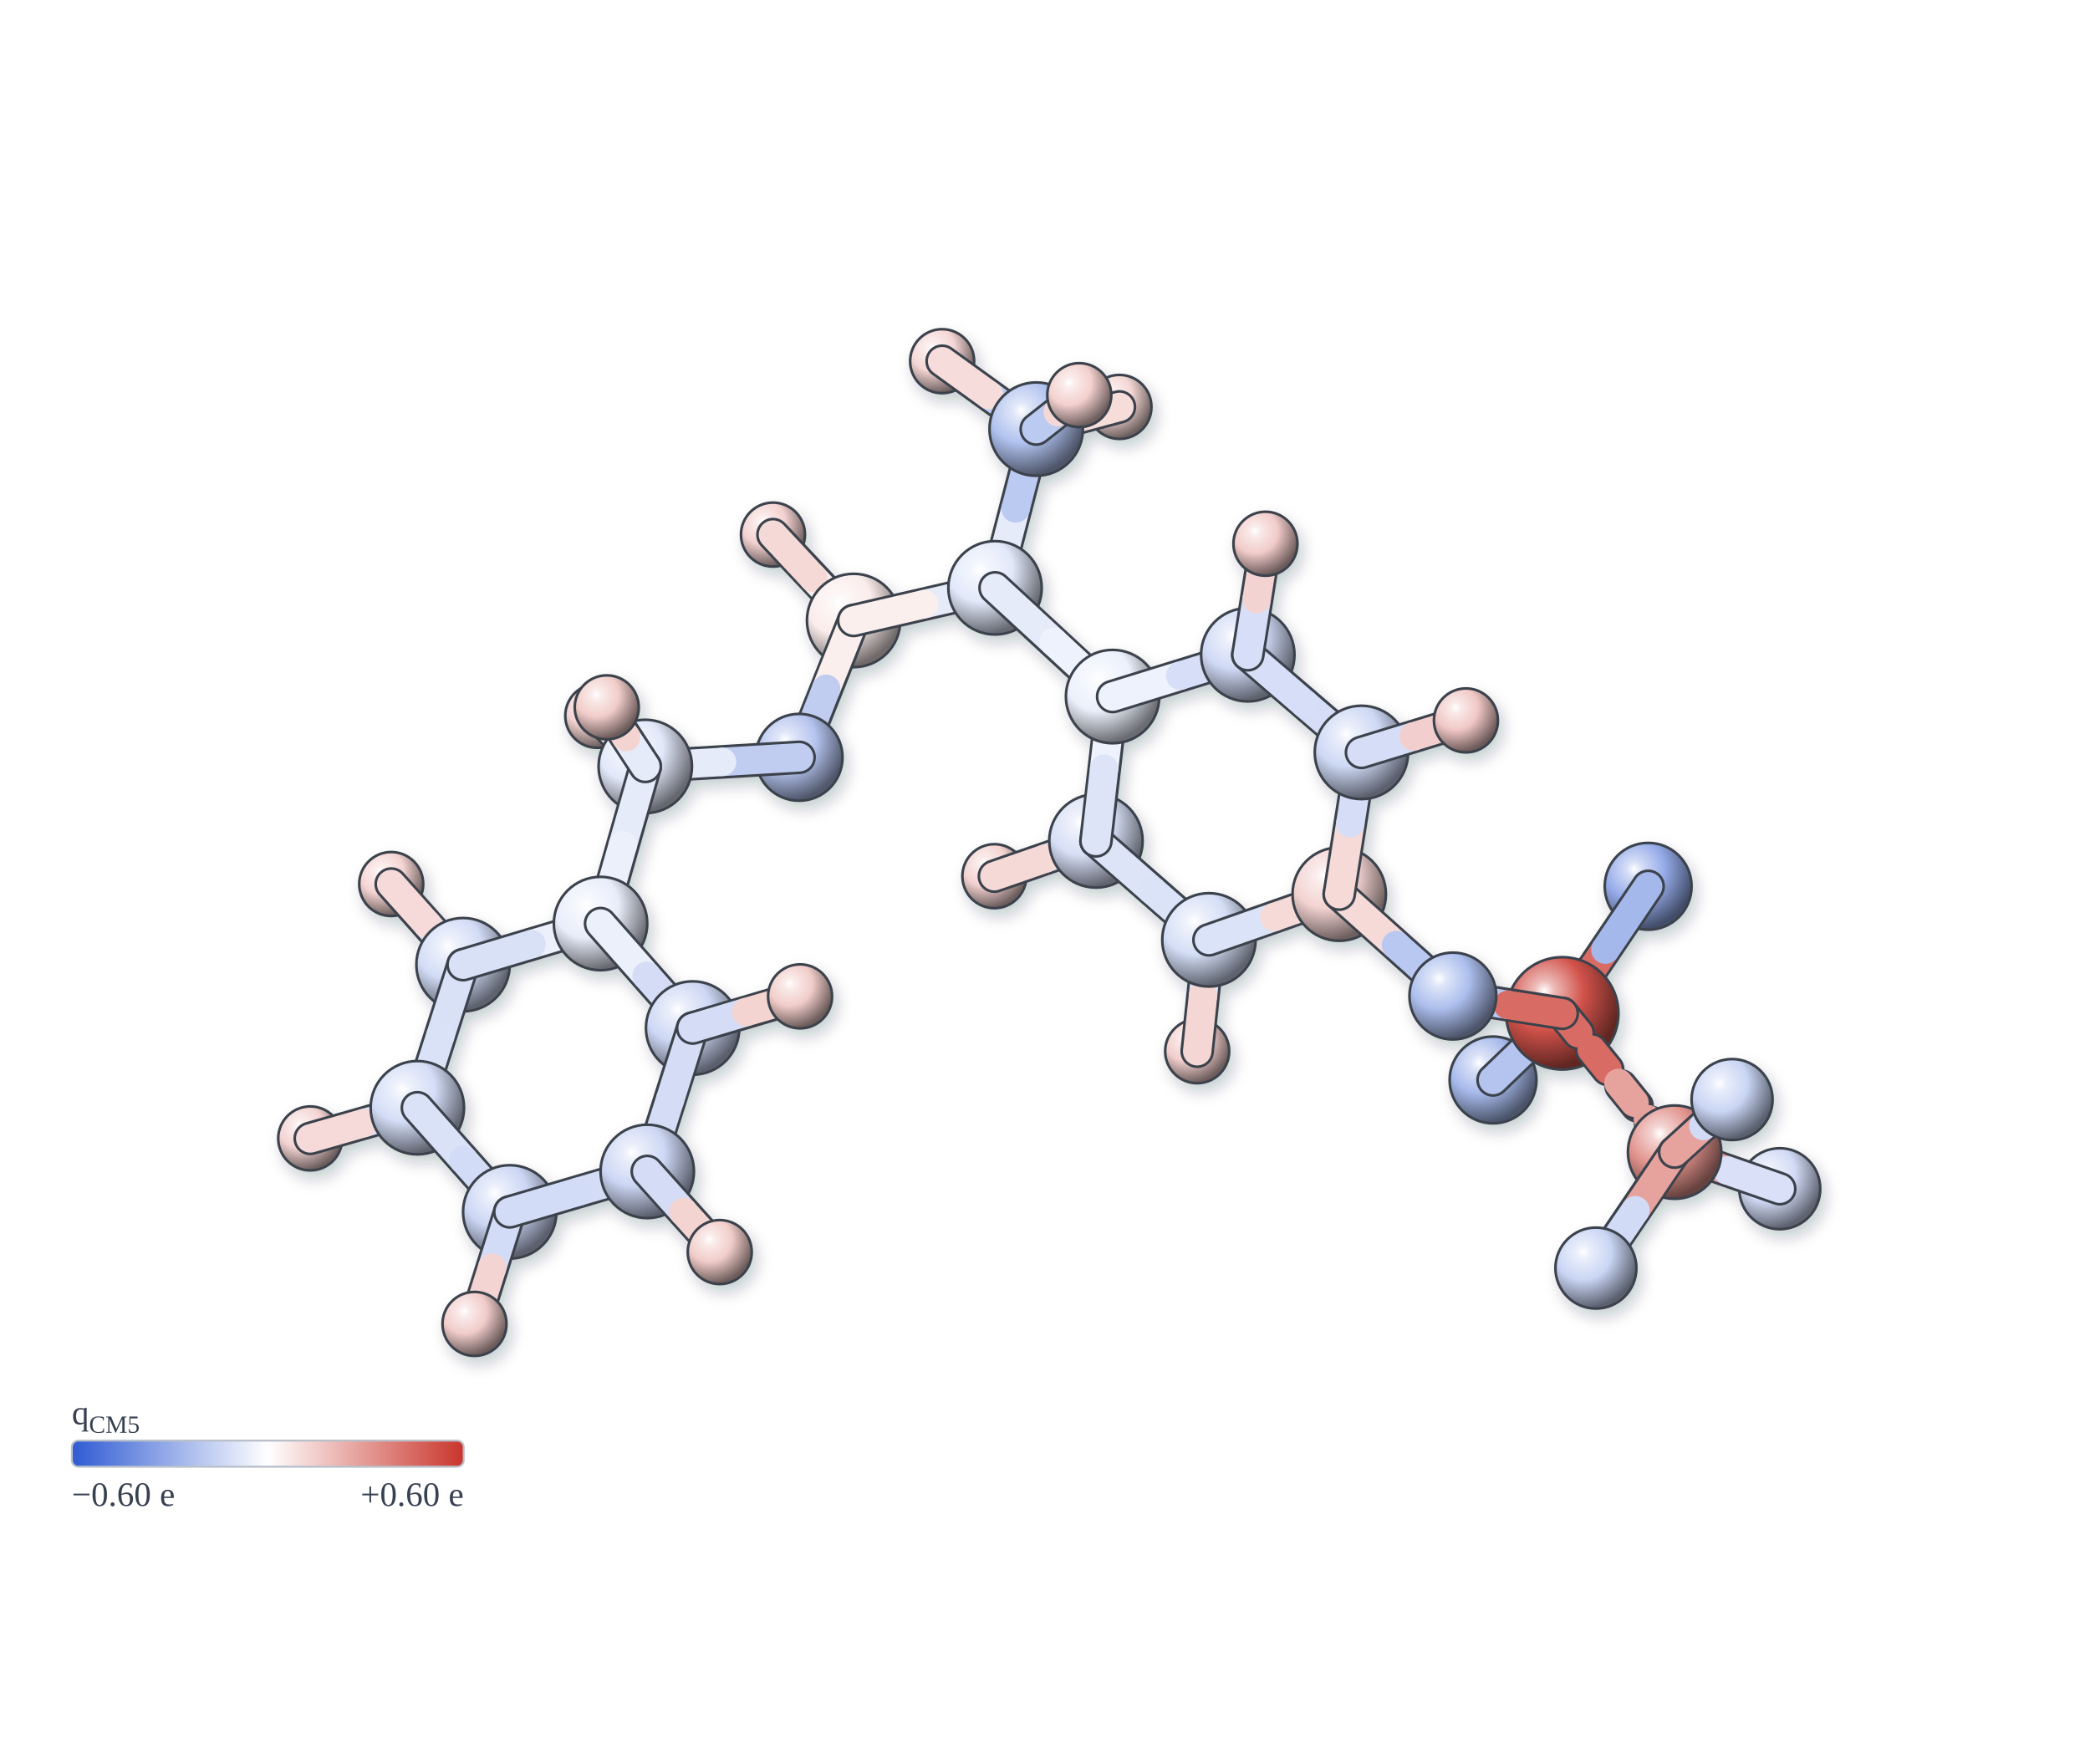
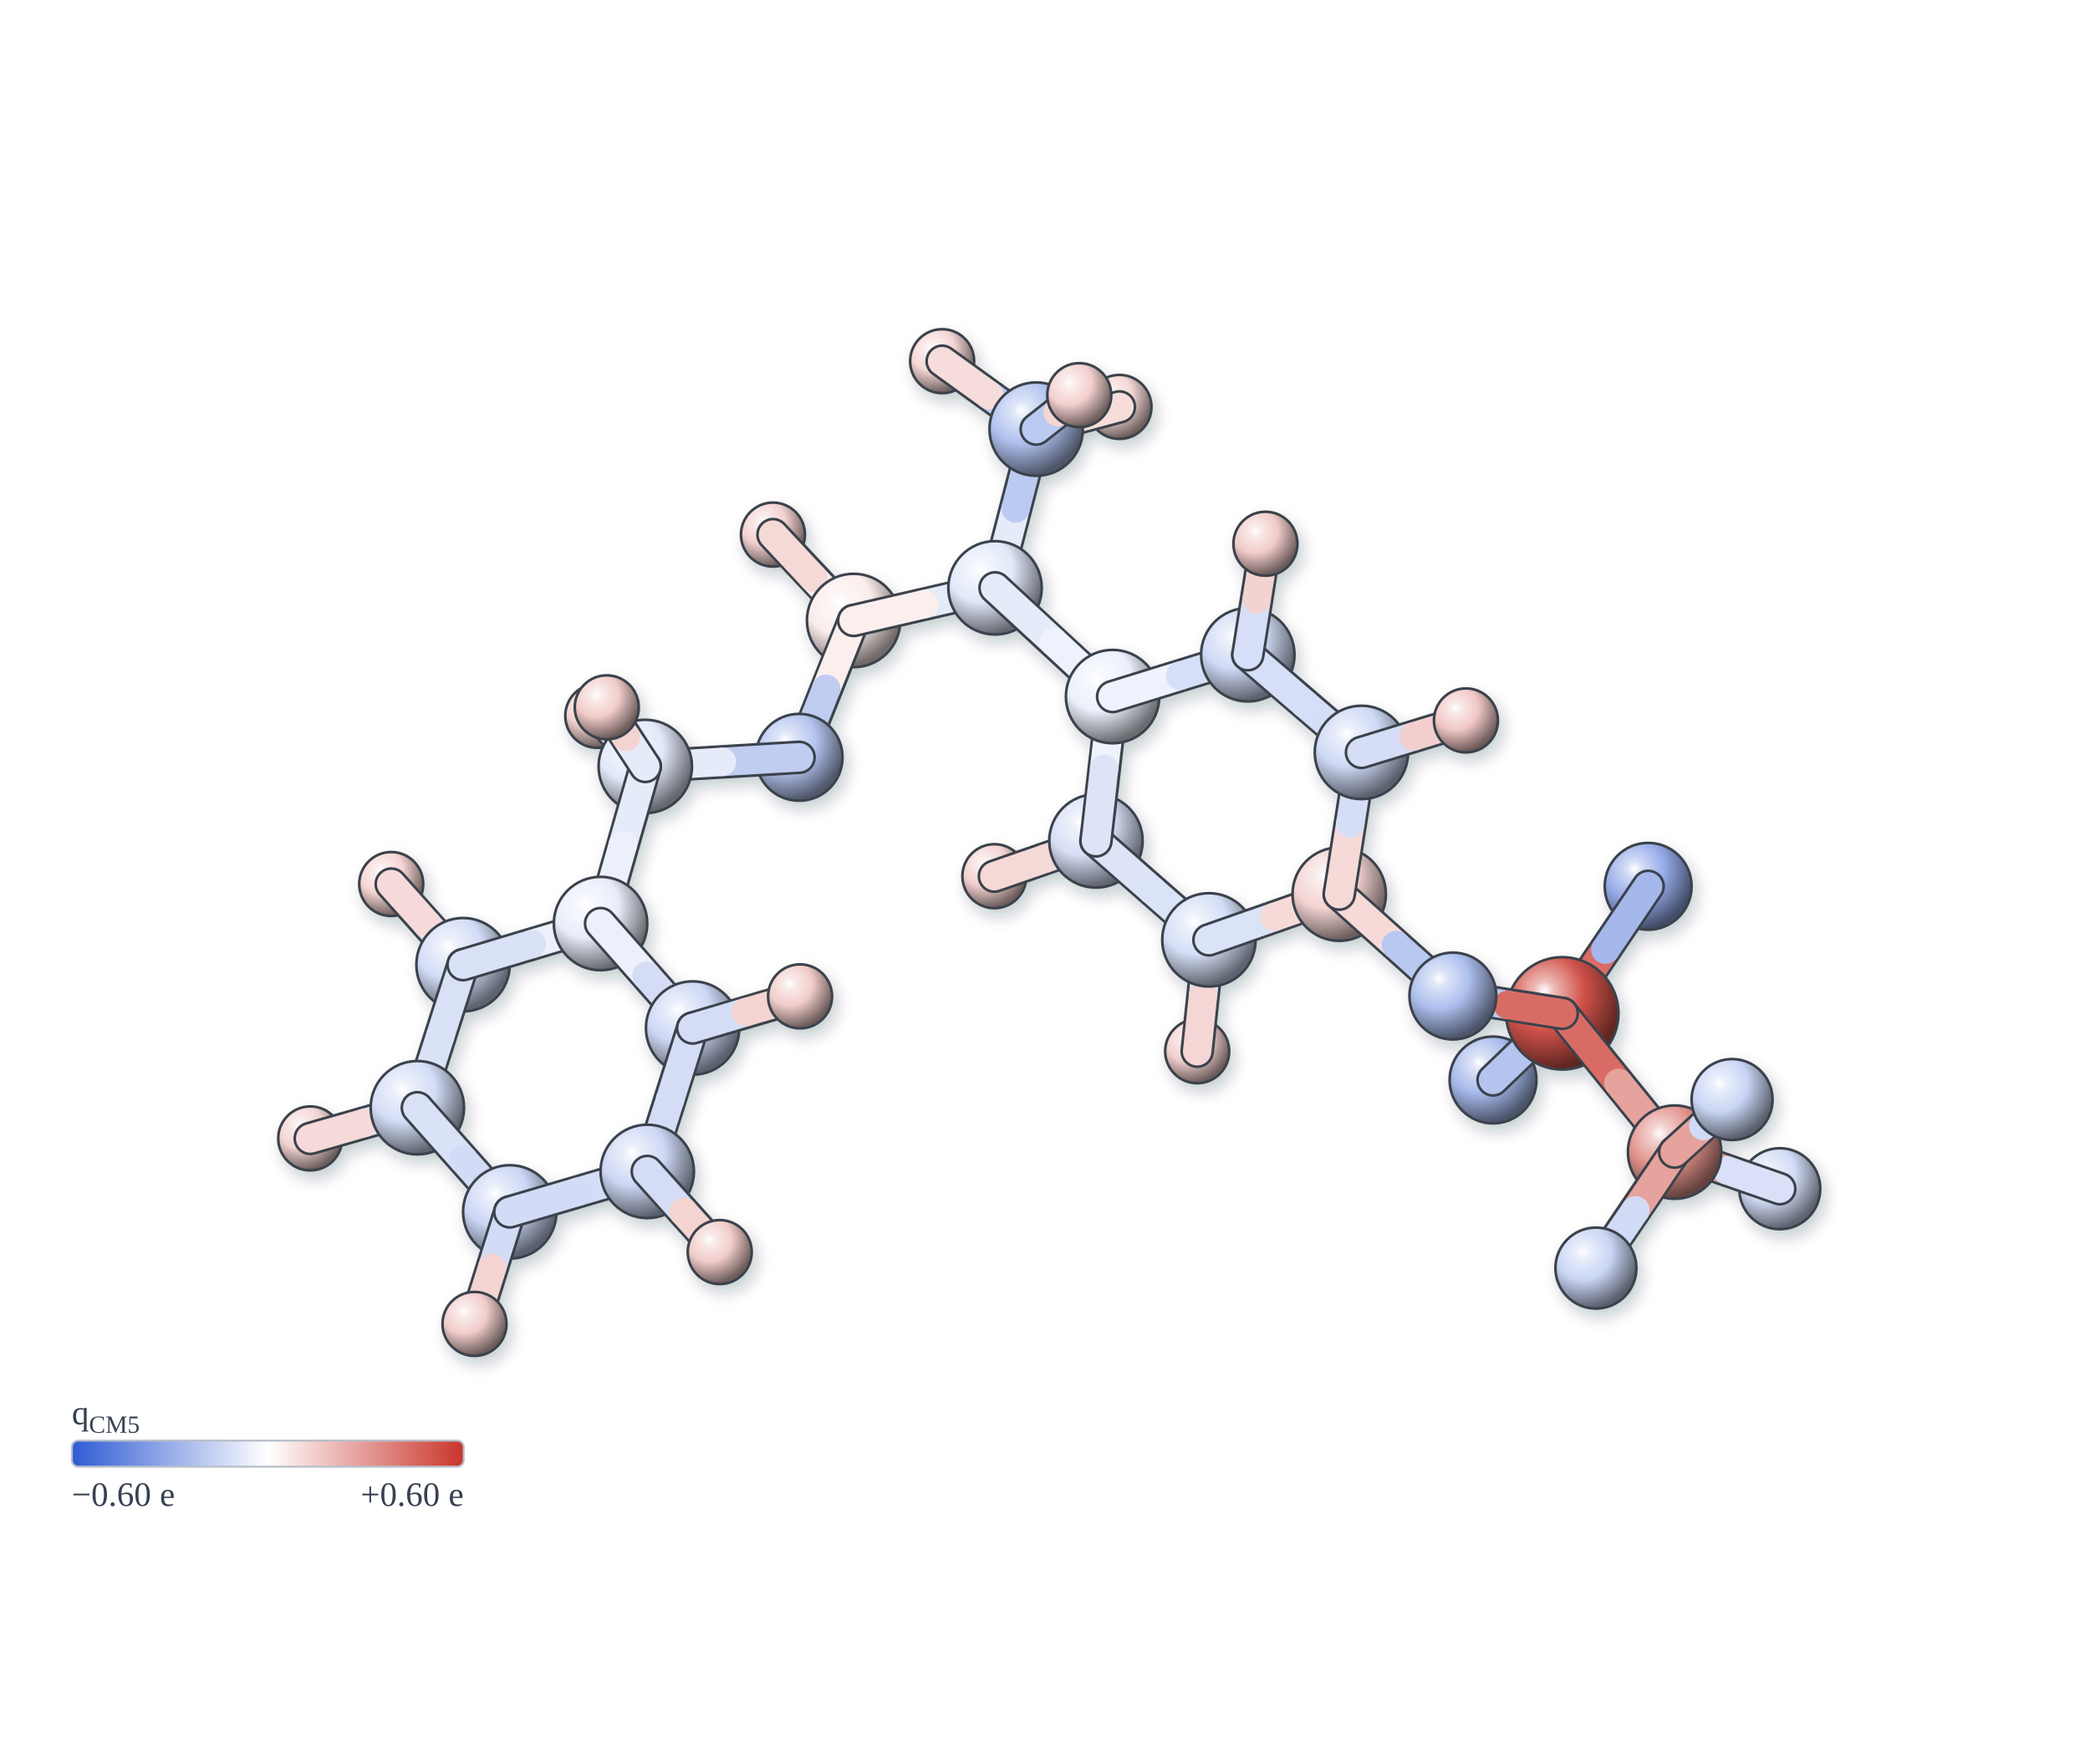
<svg xmlns="http://www.w3.org/2000/svg" class="fig scene" viewBox="0 0 640 540" role="img" aria-label="Molecule with descriptor constructions">
  <defs>
    <radialGradient id="sgglossye1e8f9" cx="34%" cy="30%" r="70%">
      <stop offset="0" stop-color="#FFFFFF" />
      <stop offset="0.13" stop-color="#f3f6fd" />
      <stop offset="0.5" stop-color="#e1e8f9" />
      <stop offset="1" stop-color="#656870" />
    </radialGradient>
    <radialGradient id="sgglossyafc1ee" cx="34%" cy="30%" r="70%">
      <stop offset="0" stop-color="#FFFFFF" />
      <stop offset="0.13" stop-color="#dfe6f8" />
      <stop offset="0.5" stop-color="#afc1ee" />
      <stop offset="1" stop-color="#4f576b" />
    </radialGradient>
    <radialGradient id="sgglossyfaeceb" cx="34%" cy="30%" r="70%">
      <stop offset="0" stop-color="#FFFFFF" />
      <stop offset="0.13" stop-color="#fdf7f7" />
      <stop offset="0.5" stop-color="#faeceb" />
      <stop offset="1" stop-color="#716a6a" />
    </radialGradient>
    <radialGradient id="sgglossyf4d7d4" cx="34%" cy="30%" r="70%">
      <stop offset="0" stop-color="#FFFFFF" />
      <stop offset="0.13" stop-color="#fbefee" />
      <stop offset="0.5" stop-color="#f4d7d4" />
      <stop offset="1" stop-color="#6e615f" />
    </radialGradient>
    <radialGradient id="sgglossyf4d6d4" cx="34%" cy="30%" r="70%">
      <stop offset="0" stop-color="#FFFFFF" />
      <stop offset="0.13" stop-color="#fbefee" />
      <stop offset="0.5" stop-color="#f4d6d4" />
      <stop offset="1" stop-color="#6e605f" />
    </radialGradient>
    <radialGradient id="sgglossyf3d0ce" cx="34%" cy="30%" r="70%">
      <stop offset="0" stop-color="#FFFFFF" />
      <stop offset="0.13" stop-color="#faeceb" />
      <stop offset="0.5" stop-color="#f3d0ce" />
      <stop offset="1" stop-color="#6d5e5d" />
    </radialGradient>
    <radialGradient id="sgglossyf3d2d0" cx="34%" cy="30%" r="70%">
      <stop offset="0" stop-color="#FFFFFF" />
      <stop offset="0.13" stop-color="#faedec" />
      <stop offset="0.5" stop-color="#f3d2d0" />
      <stop offset="1" stop-color="#6d5e5e" />
    </radialGradient>
    <radialGradient id="sgglossyb5c4ef" cx="34%" cy="30%" r="70%">
      <stop offset="0" stop-color="#FFFFFF" />
      <stop offset="0.13" stop-color="#e1e7f9" />
      <stop offset="0.5" stop-color="#b5c4ef" />
      <stop offset="1" stop-color="#51586c" />
    </radialGradient>
    <radialGradient id="sgglossye2e8f9" cx="34%" cy="30%" r="70%">
      <stop offset="0" stop-color="#FFFFFF" />
      <stop offset="0.13" stop-color="#f3f6fd" />
      <stop offset="0.5" stop-color="#e2e8f9" />
      <stop offset="1" stop-color="#666870" />
    </radialGradient>
    <radialGradient id="sgglossyf3d3d1" cx="34%" cy="30%" r="70%">
      <stop offset="0" stop-color="#FFFFFF" />
      <stop offset="0.13" stop-color="#faeded" />
      <stop offset="0.5" stop-color="#f3d3d1" />
      <stop offset="1" stop-color="#6d5f5e" />
    </radialGradient>
    <radialGradient id="sgglossyf1ccc9" cx="34%" cy="30%" r="70%">
      <stop offset="0" stop-color="#FFFFFF" />
      <stop offset="0.13" stop-color="#f9ebe9" />
      <stop offset="0.5" stop-color="#f1ccc9" />
      <stop offset="1" stop-color="#6c5c5a" />
    </radialGradient>
    <radialGradient id="sgglossye9edfa" cx="34%" cy="30%" r="70%">
      <stop offset="0" stop-color="#FFFFFF" />
      <stop offset="0.13" stop-color="#f6f8fd" />
      <stop offset="0.5" stop-color="#e9edfa" />
      <stop offset="1" stop-color="#696b71" />
    </radialGradient>
    <radialGradient id="sgglossycdd7f4" cx="34%" cy="30%" r="70%">
      <stop offset="0" stop-color="#FFFFFF" />
      <stop offset="0.13" stop-color="#ebeffb" />
      <stop offset="0.5" stop-color="#cdd7f4" />
      <stop offset="1" stop-color="#5c616e" />
    </radialGradient>
    <radialGradient id="sgglossyd2dcf6" cx="34%" cy="30%" r="70%">
      <stop offset="0" stop-color="#FFFFFF" />
      <stop offset="0.13" stop-color="#edf1fb" />
      <stop offset="0.5" stop-color="#d2dcf6" />
      <stop offset="1" stop-color="#5e636f" />
    </radialGradient>
    <radialGradient id="sgglossyd3ddf6" cx="34%" cy="30%" r="70%">
      <stop offset="0" stop-color="#FFFFFF" />
      <stop offset="0.13" stop-color="#edf1fb" />
      <stop offset="0.5" stop-color="#d3ddf6" />
      <stop offset="1" stop-color="#5f636f" />
    </radialGradient>
    <radialGradient id="sgglossyf4d4d2" cx="34%" cy="30%" r="70%">
      <stop offset="0" stop-color="#FFFFFF" />
      <stop offset="0.13" stop-color="#fbeeed" />
      <stop offset="0.5" stop-color="#f4d4d2" />
      <stop offset="1" stop-color="#6e5f5e" />
    </radialGradient>
    <radialGradient id="sgglossycbd6f4" cx="34%" cy="30%" r="70%">
      <stop offset="0" stop-color="#FFFFFF" />
      <stop offset="0.13" stop-color="#eaeffb" />
      <stop offset="0.5" stop-color="#cbd6f4" />
      <stop offset="1" stop-color="#5b606e" />
    </radialGradient>
    <radialGradient id="sgglossyf3d3d2" cx="34%" cy="30%" r="70%">
      <stop offset="0" stop-color="#FFFFFF" />
      <stop offset="0.13" stop-color="#faeded" />
      <stop offset="0.5" stop-color="#f3d3d2" />
      <stop offset="1" stop-color="#6d5f5e" />
    </radialGradient>
    <radialGradient id="sgglossyf1ccca" cx="34%" cy="30%" r="70%">
      <stop offset="0" stop-color="#FFFFFF" />
      <stop offset="0.13" stop-color="#f9ebea" />
      <stop offset="0.5" stop-color="#f1ccca" />
      <stop offset="1" stop-color="#6c5c5b" />
    </radialGradient>
    <radialGradient id="sgglossyebf0fb" cx="34%" cy="30%" r="70%">
      <stop offset="0" stop-color="#FFFFFF" />
      <stop offset="0.13" stop-color="#f7f9fd" />
      <stop offset="0.5" stop-color="#ebf0fb" />
      <stop offset="1" stop-color="#6a6c71" />
    </radialGradient>
    <radialGradient id="sgglossyd7dff6" cx="34%" cy="30%" r="70%">
      <stop offset="0" stop-color="#FFFFFF" />
      <stop offset="0.13" stop-color="#eff2fb" />
      <stop offset="0.5" stop-color="#d7dff6" />
      <stop offset="1" stop-color="#61646f" />
    </radialGradient>
    <radialGradient id="sgglossyd4def6" cx="34%" cy="30%" r="70%">
      <stop offset="0" stop-color="#FFFFFF" />
      <stop offset="0.13" stop-color="#eef2fb" />
      <stop offset="0.5" stop-color="#d4def6" />
      <stop offset="1" stop-color="#5f646f" />
    </radialGradient>
    <radialGradient id="sgglossycdd8f4" cx="34%" cy="30%" r="70%">
      <stop offset="0" stop-color="#FFFFFF" />
      <stop offset="0.13" stop-color="#ebeffb" />
      <stop offset="0.5" stop-color="#cdd8f4" />
      <stop offset="1" stop-color="#5c616e" />
    </radialGradient>
    <radialGradient id="sgglossycfd9f5" cx="34%" cy="30%" r="70%">
      <stop offset="0" stop-color="#FFFFFF" />
      <stop offset="0.13" stop-color="#ecf0fb" />
      <stop offset="0.5" stop-color="#cfd9f5" />
      <stop offset="1" stop-color="#5d626e" />
    </radialGradient>
    <radialGradient id="sgglossyf2cfcd" cx="34%" cy="30%" r="70%">
      <stop offset="0" stop-color="#FFFFFF" />
      <stop offset="0.13" stop-color="#faeceb" />
      <stop offset="0.5" stop-color="#f2cfcd" />
      <stop offset="1" stop-color="#6d5d5c" />
    </radialGradient>
    <radialGradient id="sgglossyf0c7c5" cx="34%" cy="30%" r="70%">
      <stop offset="0" stop-color="#FFFFFF" />
      <stop offset="0.13" stop-color="#f9e9e8" />
      <stop offset="0.5" stop-color="#f0c7c5" />
      <stop offset="1" stop-color="#6c5a59" />
    </radialGradient>
    <radialGradient id="sgglossyf1cbc9" cx="34%" cy="30%" r="70%">
      <stop offset="0" stop-color="#FFFFFF" />
      <stop offset="0.13" stop-color="#f9eae9" />
      <stop offset="0.5" stop-color="#f1cbc9" />
      <stop offset="1" stop-color="#6c5b5a" />
    </radialGradient>
    <radialGradient id="sgglossyacbeed" cx="34%" cy="30%" r="70%">
      <stop offset="0" stop-color="#FFFFFF" />
      <stop offset="0.13" stop-color="#dee5f8" />
      <stop offset="0.5" stop-color="#acbeed" />
      <stop offset="1" stop-color="#4d556b" />
    </radialGradient>
    <radialGradient id="sgglossyd1524a" cx="34%" cy="30%" r="70%">
      <stop offset="0" stop-color="#FFFFFF" />
      <stop offset="0.13" stop-color="#edbab7" />
      <stop offset="0.5" stop-color="#d1524a" />
      <stop offset="1" stop-color="#5e2521" />
    </radialGradient>
    <radialGradient id="sgglossy95abe9" cx="34%" cy="30%" r="70%">
      <stop offset="0" stop-color="#FFFFFF" />
      <stop offset="0.13" stop-color="#d5ddf6" />
      <stop offset="0.5" stop-color="#95abe9" />
      <stop offset="1" stop-color="#434d69" />
    </radialGradient>
    <radialGradient id="sgglossya7baec" cx="34%" cy="30%" r="70%">
      <stop offset="0" stop-color="#FFFFFF" />
      <stop offset="0.13" stop-color="#dce3f7" />
      <stop offset="0.5" stop-color="#a7baec" />
      <stop offset="1" stop-color="#4b546a" />
    </radialGradient>
    <radialGradient id="sgglossye2928c" cx="34%" cy="30%" r="70%">
      <stop offset="0" stop-color="#FFFFFF" />
      <stop offset="0.13" stop-color="#f3d3d1" />
      <stop offset="0.5" stop-color="#e2928c" />
      <stop offset="1" stop-color="#66423f" />
    </radialGradient>
    <radialGradient id="sgglossyc9d5f4" cx="34%" cy="30%" r="70%">
      <stop offset="0" stop-color="#FFFFFF" />
      <stop offset="0.13" stop-color="#e9eefb" />
      <stop offset="0.5" stop-color="#c9d5f4" />
      <stop offset="1" stop-color="#5a606e" />
    </radialGradient>
    <radialGradient id="sgglossyd2dbf6" cx="34%" cy="30%" r="70%">
      <stop offset="0" stop-color="#FFFFFF" />
      <stop offset="0.13" stop-color="#edf1fb" />
      <stop offset="0.5" stop-color="#d2dbf6" />
      <stop offset="1" stop-color="#5e636f" />
    </radialGradient>
    <filter id="softshadow" x="-20%" y="-20%" width="140%" height="140%">
      <feDropShadow dx="1.4" dy="2.4" stdDeviation="2.3" flood-color="#1B2230" flood-opacity=".22" />
    </filter>
  </defs>
  <g filter="url(#softshadow)">
    <circle class="ball" cx="457.2" cy="330.7" r="13.3" fill="url(#sgglossya7baec)" style="stroke:#3B424C;stroke-width:0.8px" />
    <g class="bond">
      <line x1="478.4" y1="310.3" x2="457.2" y2="330.7" style="stroke:#3B424C;stroke-width:10.3px;stroke-linecap:round" />
      <line x1="478.4" y1="310.3" x2="467.8" y2="320.5" style="stroke:#d86c65;stroke-width:8.7px;stroke-linecap:round" />
      <line x1="467.8" y1="320.5" x2="457.2" y2="330.7" style="stroke:#b4c4ef;stroke-width:8.7px;stroke-linecap:round" />
    </g>
    <circle class="ball" cx="182.9" cy="219.2" r="9.8" fill="url(#sgglossyf3d3d1)" style="stroke:#3B424C;stroke-width:0.8px" />
    <circle class="ball" cx="504.7" cy="271.4" r="13.3" fill="url(#sgglossy95abe9)" style="stroke:#3B424C;stroke-width:0.8px" />
    <g class="bond">
      <line x1="478.4" y1="310.3" x2="504.7" y2="271.4" style="stroke:#3B424C;stroke-width:10.3px;stroke-linecap:round" />
      <line x1="478.4" y1="310.3" x2="491.6" y2="290.8" style="stroke:#d86c65;stroke-width:8.7px;stroke-linecap:round" />
      <line x1="491.6" y1="290.8" x2="504.7" y2="271.4" style="stroke:#a5b8ec;stroke-width:8.7px;stroke-linecap:round" />
    </g>
    <circle class="ball" cx="119.8" cy="270.7" r="9.8" fill="url(#sgglossyf4d4d2)" style="stroke:#3B424C;stroke-width:0.8px" />
    <circle class="ball" cx="342.8" cy="124.6" r="9.8" fill="url(#sgglossyf4d7d4)" style="stroke:#3B424C;stroke-width:0.8px" />
    <circle class="ball" cx="304.5" cy="268.3" r="9.8" fill="url(#sgglossyf3d2d0)" style="stroke:#3B424C;stroke-width:0.8px" />
    <circle class="ball" cx="545.0" cy="364.0" r="12.4" fill="url(#sgglossyd2dbf6)" style="stroke:#3B424C;stroke-width:0.8px" />
    <circle class="ball" cx="478.4" cy="310.3" r="17.2" fill="url(#sgglossyd1524a)" style="stroke:#3B424C;stroke-width:0.8px" />
    <circle class="ball" cx="95.0" cy="348.6" r="9.8" fill="url(#sgglossyf3d3d2)" style="stroke:#3B424C;stroke-width:0.8px" />
    <g class="bond">
      <line x1="141.8" y1="295.4" x2="119.8" y2="270.7" style="stroke:#3B424C;stroke-width:10.3px;stroke-linecap:round" />
      <line x1="141.8" y1="295.4" x2="130.8" y2="283.0" style="stroke:#d9e1f7;stroke-width:8.7px;stroke-linecap:round" />
      <line x1="130.8" y1="283.0" x2="119.8" y2="270.7" style="stroke:#f6dad9;stroke-width:8.7px;stroke-linecap:round" />
    </g>
    <circle class="ball" cx="366.6" cy="321.9" r="9.8" fill="url(#sgglossyf2cfcd)" style="stroke:#3B424C;stroke-width:0.8px" />
    <g class="bond">
      <line x1="335.6" y1="257.5" x2="304.5" y2="268.3" style="stroke:#3B424C;stroke-width:10.3px;stroke-linecap:round" />
      <line x1="335.6" y1="257.5" x2="320.1" y2="262.9" style="stroke:#dde4f7;stroke-width:8.7px;stroke-linecap:round" />
      <line x1="320.1" y1="262.9" x2="304.5" y2="268.3" style="stroke:#f5d9d7;stroke-width:8.7px;stroke-linecap:round" />
    </g>
    <g class="bond">
      <line x1="197.6" y1="234.7" x2="182.9" y2="219.2" style="stroke:#3B424C;stroke-width:10.3px;stroke-linecap:round" />
      <line x1="197.6" y1="234.7" x2="190.3" y2="227.0" style="stroke:#e6ebfa;stroke-width:8.7px;stroke-linecap:round" />
      <line x1="190.3" y1="227.0" x2="182.9" y2="219.2" style="stroke:#f5dad8;stroke-width:8.7px;stroke-linecap:round" />
    </g>
    <g class="bond">
      <line x1="127.8" y1="339.2" x2="95.0" y2="348.6" style="stroke:#3B424C;stroke-width:10.3px;stroke-linecap:round" />
      <line x1="127.8" y1="339.2" x2="111.4" y2="343.9" style="stroke:#dae2f7;stroke-width:8.7px;stroke-linecap:round" />
      <line x1="111.4" y1="343.9" x2="95.0" y2="348.6" style="stroke:#f5dad9;stroke-width:8.7px;stroke-linecap:round" />
    </g>
    <g class="bond">
      <line x1="317.3" y1="131.4" x2="342.8" y2="124.6" style="stroke:#3B424C;stroke-width:10.3px;stroke-linecap:round" />
      <line x1="317.3" y1="131.4" x2="330.1" y2="128.0" style="stroke:#bbcaf1;stroke-width:8.7px;stroke-linecap:round" />
      <line x1="330.1" y1="128.0" x2="342.8" y2="124.6" style="stroke:#f6ddda;stroke-width:8.7px;stroke-linecap:round" />
    </g>
    <g class="bond">
      <line x1="370.2" y1="287.8" x2="366.6" y2="321.9" style="stroke:#3B424C;stroke-width:10.3px;stroke-linecap:round" />
      <line x1="370.2" y1="287.8" x2="368.4" y2="304.8" style="stroke:#dae3f7;stroke-width:8.7px;stroke-linecap:round" />
      <line x1="368.4" y1="304.8" x2="366.6" y2="321.9" style="stroke:#f4d6d5;stroke-width:8.7px;stroke-linecap:round" />
    </g>
    <circle class="ball" cx="141.8" cy="295.4" r="14.3" fill="url(#sgglossyd2dcf6)" style="stroke:#3B424C;stroke-width:0.8px" />
    <circle class="ball" cx="335.6" cy="257.5" r="14.3" fill="url(#sgglossyd7dff6)" style="stroke:#3B424C;stroke-width:0.8px" />
    <g class="bond">
      <line x1="512.8" y1="352.8" x2="545.0" y2="364.0" style="stroke:#3B424C;stroke-width:10.3px;stroke-linecap:round" />
      <line x1="512.8" y1="352.8" x2="528.9" y2="358.4" style="stroke:#e6a29d;stroke-width:8.7px;stroke-linecap:round" />
      <line x1="528.9" y1="358.4" x2="545.0" y2="364.0" style="stroke:#d9e0f7;stroke-width:8.7px;stroke-linecap:round" />
    </g>
-     <g class="bond xb">
-       <line x1="478.4" y1="310.3" x2="512.8" y2="352.8" style="stroke:#3B424C;stroke-width:10.3px;stroke-linecap:round" stroke-dasharray="7.8 6.5" />
-       <line x1="478.4" y1="310.3" x2="495.6" y2="331.6" style="stroke:#d86c65;stroke-width:8.7px;stroke-linecap:round" stroke-dasharray="7.8 6.5" />
-       <line x1="495.6" y1="331.6" x2="512.8" y2="352.8" style="stroke:#e6a29d;stroke-width:8.7px;stroke-linecap:round" stroke-dasharray="7.8 6.5" />
+     <g class="bond">
+       <line x1="478.4" y1="310.3" x2="512.8" y2="352.8" style="stroke:#3B424C;stroke-width:10.3px;stroke-linecap:round" />
+       <line x1="478.4" y1="310.3" x2="495.6" y2="331.6" style="stroke:#d86c65;stroke-width:8.7px;stroke-linecap:round" />
+       <line x1="495.6" y1="331.6" x2="512.8" y2="352.8" style="stroke:#e6a29d;stroke-width:8.7px;stroke-linecap:round" />
    </g>
    <g class="bond">
      <line x1="141.8" y1="295.4" x2="127.8" y2="339.2" style="stroke:#3B424C;stroke-width:10.3px;stroke-linecap:round" />
      <line x1="141.8" y1="295.4" x2="134.8" y2="317.3" style="stroke:#d9e1f7;stroke-width:8.7px;stroke-linecap:round" />
      <line x1="134.8" y1="317.3" x2="127.8" y2="339.2" style="stroke:#dae2f7;stroke-width:8.7px;stroke-linecap:round" />
    </g>
    <g class="bond">
      <line x1="335.6" y1="257.5" x2="370.2" y2="287.8" style="stroke:#3B424C;stroke-width:10.3px;stroke-linecap:round" />
      <line x1="335.6" y1="257.5" x2="352.9" y2="272.7" style="stroke:#dde4f7;stroke-width:8.7px;stroke-linecap:round" />
      <line x1="352.9" y1="272.7" x2="370.2" y2="287.8" style="stroke:#dae3f7;stroke-width:8.7px;stroke-linecap:round" />
    </g>
    <circle class="ball" cx="127.8" cy="339.2" r="14.3" fill="url(#sgglossyd3ddf6)" style="stroke:#3B424C;stroke-width:0.8px" />
    <circle class="ball" cx="288.5" cy="110.6" r="9.8" fill="url(#sgglossyf4d6d4)" style="stroke:#3B424C;stroke-width:0.8px" />
    <circle class="ball" cx="370.2" cy="287.8" r="14.3" fill="url(#sgglossyd4def6)" style="stroke:#3B424C;stroke-width:0.8px" />
    <circle class="ball" cx="236.7" cy="163.7" r="9.8" fill="url(#sgglossyf3d2d0)" style="stroke:#3B424C;stroke-width:0.8px" />
    <g class="bond">
      <line x1="183.9" y1="282.8" x2="141.8" y2="295.4" style="stroke:#3B424C;stroke-width:10.3px;stroke-linecap:round" />
      <line x1="183.9" y1="282.8" x2="162.8" y2="289.1" style="stroke:#ecf0fb;stroke-width:8.7px;stroke-linecap:round" />
      <line x1="162.8" y1="289.1" x2="141.8" y2="295.4" style="stroke:#d9e1f7;stroke-width:8.7px;stroke-linecap:round" />
    </g>
    <g class="bond">
      <line x1="261.4" y1="190.0" x2="236.7" y2="163.7" style="stroke:#3B424C;stroke-width:10.3px;stroke-linecap:round" />
      <line x1="261.4" y1="190.0" x2="249.0" y2="176.9" style="stroke:#fbefee;stroke-width:8.7px;stroke-linecap:round" />
      <line x1="249.0" y1="176.9" x2="236.7" y2="163.7" style="stroke:#f5d9d7;stroke-width:8.7px;stroke-linecap:round" />
    </g>
    <g class="bond">
      <line x1="317.3" y1="131.4" x2="288.5" y2="110.6" style="stroke:#3B424C;stroke-width:10.3px;stroke-linecap:round" />
      <line x1="317.3" y1="131.4" x2="302.9" y2="121.0" style="stroke:#bbcaf1;stroke-width:8.7px;stroke-linecap:round" />
      <line x1="302.9" y1="121.0" x2="288.5" y2="110.6" style="stroke:#f6dcda;stroke-width:8.7px;stroke-linecap:round" />
    </g>
    <g class="bond">
      <line x1="444.9" y1="305.0" x2="478.4" y2="310.3" style="stroke:#3B424C;stroke-width:10.3px;stroke-linecap:round" />
      <line x1="444.9" y1="305.0" x2="461.7" y2="307.7" style="stroke:#b8c8f0;stroke-width:8.7px;stroke-linecap:round" />
      <line x1="461.7" y1="307.7" x2="478.4" y2="310.3" style="stroke:#d86c65;stroke-width:8.7px;stroke-linecap:round" />
    </g>
    <g class="bond">
      <line x1="340.7" y1="213.3" x2="335.6" y2="257.5" style="stroke:#3B424C;stroke-width:10.3px;stroke-linecap:round" />
      <line x1="340.7" y1="213.3" x2="338.1" y2="235.4" style="stroke:#eef2fc;stroke-width:8.7px;stroke-linecap:round" />
      <line x1="338.1" y1="235.4" x2="335.6" y2="257.5" style="stroke:#dde4f7;stroke-width:8.7px;stroke-linecap:round" />
    </g>
    <circle class="ball" cx="261.4" cy="190.0" r="14.3" fill="url(#sgglossyfaeceb)" style="stroke:#3B424C;stroke-width:0.8px" />
    <g class="bond">
      <line x1="261.4" y1="190.0" x2="244.7" y2="231.9" style="stroke:#3B424C;stroke-width:10.3px;stroke-linecap:round" />
      <line x1="261.4" y1="190.0" x2="253.0" y2="210.9" style="stroke:#fbefee;stroke-width:8.7px;stroke-linecap:round" />
      <line x1="253.0" y1="210.9" x2="244.7" y2="231.9" style="stroke:#c0cdf1;stroke-width:8.7px;stroke-linecap:round" />
    </g>
    <circle class="ball" cx="244.7" cy="231.9" r="13.3" fill="url(#sgglossyb5c4ef)" style="stroke:#3B424C;stroke-width:0.8px" />
    <g class="bond">
      <line x1="304.7" y1="180.0" x2="261.4" y2="190.0" style="stroke:#3B424C;stroke-width:10.3px;stroke-linecap:round" />
      <line x1="304.7" y1="180.0" x2="283.0" y2="185.0" style="stroke:#e6ebfa;stroke-width:8.7px;stroke-linecap:round" />
      <line x1="283.0" y1="185.0" x2="261.4" y2="190.0" style="stroke:#fbefee;stroke-width:8.7px;stroke-linecap:round" />
    </g>
    <g class="bond">
      <line x1="244.7" y1="231.9" x2="197.6" y2="234.7" style="stroke:#3B424C;stroke-width:10.3px;stroke-linecap:round" />
      <line x1="244.7" y1="231.9" x2="221.1" y2="233.3" style="stroke:#c0cdf1;stroke-width:8.7px;stroke-linecap:round" />
      <line x1="221.1" y1="233.3" x2="197.6" y2="234.7" style="stroke:#e6ebfa;stroke-width:8.7px;stroke-linecap:round" />
    </g>
    <g class="bond">
      <line x1="304.7" y1="180.0" x2="317.3" y2="131.4" style="stroke:#3B424C;stroke-width:10.3px;stroke-linecap:round" />
      <line x1="304.7" y1="180.0" x2="311.0" y2="155.7" style="stroke:#e6ebfa;stroke-width:8.7px;stroke-linecap:round" />
      <line x1="311.0" y1="155.7" x2="317.3" y2="131.4" style="stroke:#bbcaf1;stroke-width:8.7px;stroke-linecap:round" />
    </g>
    <circle class="ball" cx="317.3" cy="131.4" r="14.3" fill="url(#sgglossyafc1ee)" style="stroke:#3B424C;stroke-width:0.8px" />
    <circle class="ball" cx="304.7" cy="180.0" r="14.3" fill="url(#sgglossye1e8f9)" style="stroke:#3B424C;stroke-width:0.8px" />
    <circle class="ball" cx="197.6" cy="234.7" r="14.3" fill="url(#sgglossye2e8f9)" style="stroke:#3B424C;stroke-width:0.8px" />
    <g class="bond">
      <line x1="127.8" y1="339.2" x2="156.1" y2="371.1" style="stroke:#3B424C;stroke-width:10.3px;stroke-linecap:round" />
      <line x1="127.8" y1="339.2" x2="141.9" y2="355.1" style="stroke:#dae2f7;stroke-width:8.7px;stroke-linecap:round" />
      <line x1="141.9" y1="355.1" x2="156.1" y2="371.1" style="stroke:#d3dcf6;stroke-width:8.7px;stroke-linecap:round" />
    </g>
    <g class="bond">
      <line x1="304.7" y1="180.0" x2="340.7" y2="213.3" style="stroke:#3B424C;stroke-width:10.3px;stroke-linecap:round" />
      <line x1="304.7" y1="180.0" x2="322.7" y2="196.6" style="stroke:#e6ebfa;stroke-width:8.7px;stroke-linecap:round" />
      <line x1="322.7" y1="196.6" x2="340.7" y2="213.3" style="stroke:#eef2fc;stroke-width:8.7px;stroke-linecap:round" />
    </g>
    <g class="bond">
      <line x1="197.6" y1="234.7" x2="183.9" y2="282.8" style="stroke:#3B424C;stroke-width:10.3px;stroke-linecap:round" />
      <line x1="197.6" y1="234.7" x2="190.7" y2="258.8" style="stroke:#e6ebfa;stroke-width:8.7px;stroke-linecap:round" />
      <line x1="190.7" y1="258.8" x2="183.9" y2="282.8" style="stroke:#ecf0fb;stroke-width:8.7px;stroke-linecap:round" />
    </g>
    <g class="bond">
      <line x1="370.2" y1="287.8" x2="410.1" y2="273.8" style="stroke:#3B424C;stroke-width:10.3px;stroke-linecap:round" />
      <line x1="370.2" y1="287.8" x2="390.2" y2="280.8" style="stroke:#dae3f7;stroke-width:8.7px;stroke-linecap:round" />
      <line x1="390.2" y1="280.8" x2="410.1" y2="273.8" style="stroke:#f5dad8;stroke-width:8.7px;stroke-linecap:round" />
    </g>
    <circle class="ball" cx="183.9" cy="282.8" r="14.3" fill="url(#sgglossye9edfa)" style="stroke:#3B424C;stroke-width:0.8px" />
    <circle class="ball" cx="340.7" cy="213.3" r="14.3" fill="url(#sgglossyebf0fb)" style="stroke:#3B424C;stroke-width:0.8px" />
    <circle class="ball" cx="512.8" cy="352.8" r="14.3" fill="url(#sgglossye2928c)" style="stroke:#3B424C;stroke-width:0.8px" />
    <g class="bond">
      <line x1="512.8" y1="352.8" x2="488.7" y2="388.3" style="stroke:#3B424C;stroke-width:10.3px;stroke-linecap:round" />
      <line x1="512.8" y1="352.8" x2="500.8" y2="370.6" style="stroke:#e6a29d;stroke-width:8.7px;stroke-linecap:round" />
      <line x1="500.8" y1="370.6" x2="488.7" y2="388.3" style="stroke:#d1dbf6;stroke-width:8.7px;stroke-linecap:round" />
    </g>
    <circle class="ball" cx="156.1" cy="371.1" r="14.3" fill="url(#sgglossycbd6f4)" style="stroke:#3B424C;stroke-width:0.8px" />
    <circle class="ball" cx="410.1" cy="273.8" r="14.3" fill="url(#sgglossyf3d3d1)" style="stroke:#3B424C;stroke-width:0.8px" />
    <g class="bond">
      <line x1="156.1" y1="371.1" x2="145.3" y2="405.4" style="stroke:#3B424C;stroke-width:10.3px;stroke-linecap:round" />
      <line x1="156.1" y1="371.1" x2="150.7" y2="388.2" style="stroke:#d3dcf6;stroke-width:8.7px;stroke-linecap:round" />
      <line x1="150.7" y1="388.2" x2="145.3" y2="405.4" style="stroke:#f3d4d2;stroke-width:8.7px;stroke-linecap:round" />
    </g>
    <g class="bond">
      <line x1="340.7" y1="213.3" x2="382.1" y2="200.5" style="stroke:#3B424C;stroke-width:10.3px;stroke-linecap:round" />
      <line x1="340.7" y1="213.3" x2="361.4" y2="206.9" style="stroke:#eef2fc;stroke-width:8.7px;stroke-linecap:round" />
      <line x1="361.4" y1="206.9" x2="382.1" y2="200.5" style="stroke:#d6dff7;stroke-width:8.7px;stroke-linecap:round" />
    </g>
    <g class="bond">
      <line x1="183.9" y1="282.8" x2="212.1" y2="314.8" style="stroke:#3B424C;stroke-width:10.3px;stroke-linecap:round" />
      <line x1="183.9" y1="282.8" x2="198.0" y2="298.8" style="stroke:#ecf0fb;stroke-width:8.7px;stroke-linecap:round" />
      <line x1="198.0" y1="298.8" x2="212.1" y2="314.8" style="stroke:#d5ddf6;stroke-width:8.7px;stroke-linecap:round" />
    </g>
    <circle class="ball" cx="145.3" cy="405.4" r="9.8" fill="url(#sgglossyf1ccca)" style="stroke:#3B424C;stroke-width:0.8px" />
    <circle class="ball" cx="488.7" cy="388.3" r="12.4" fill="url(#sgglossyc9d5f4)" style="stroke:#3B424C;stroke-width:0.8px" />
    <g class="bond">
      <line x1="410.1" y1="273.8" x2="444.9" y2="305.0" style="stroke:#3B424C;stroke-width:10.3px;stroke-linecap:round" />
      <line x1="410.1" y1="273.8" x2="427.5" y2="289.4" style="stroke:#f5dad8;stroke-width:8.7px;stroke-linecap:round" />
      <line x1="427.5" y1="289.4" x2="444.9" y2="305.0" style="stroke:#b8c8f0;stroke-width:8.7px;stroke-linecap:round" />
    </g>
    <g class="bond">
      <line x1="197.6" y1="234.7" x2="185.8" y2="216.6" style="stroke:#3B424C;stroke-width:10.3px;stroke-linecap:round" />
      <line x1="197.6" y1="234.7" x2="191.7" y2="225.7" style="stroke:#e6ebfa;stroke-width:8.7px;stroke-linecap:round" />
      <line x1="191.7" y1="225.7" x2="185.8" y2="216.6" style="stroke:#f3d4d1;stroke-width:8.7px;stroke-linecap:round" />
    </g>
    <g class="bond">
      <line x1="317.3" y1="131.4" x2="330.5" y2="121.0" style="stroke:#3B424C;stroke-width:10.3px;stroke-linecap:round" />
      <line x1="317.3" y1="131.4" x2="323.9" y2="126.2" style="stroke:#bbcaf1;stroke-width:8.7px;stroke-linecap:round" />
      <line x1="323.9" y1="126.2" x2="330.5" y2="121.0" style="stroke:#f5d7d5;stroke-width:8.7px;stroke-linecap:round" />
    </g>
    <circle class="ball" cx="444.9" cy="305.0" r="13.3" fill="url(#sgglossyacbeed)" style="stroke:#3B424C;stroke-width:0.8px" />
    <g class="bond">
      <line x1="198.2" y1="358.7" x2="156.1" y2="371.1" style="stroke:#3B424C;stroke-width:10.3px;stroke-linecap:round" />
      <line x1="198.2" y1="358.7" x2="177.1" y2="364.9" style="stroke:#d5ddf6;stroke-width:8.7px;stroke-linecap:round" />
      <line x1="177.1" y1="364.9" x2="156.1" y2="371.1" style="stroke:#d3dcf6;stroke-width:8.7px;stroke-linecap:round" />
    </g>
    <g class="bond">
      <line x1="410.1" y1="273.8" x2="416.9" y2="230.4" style="stroke:#3B424C;stroke-width:10.3px;stroke-linecap:round" />
      <line x1="410.1" y1="273.8" x2="413.5" y2="252.1" style="stroke:#f5dad8;stroke-width:8.7px;stroke-linecap:round" />
      <line x1="413.5" y1="252.1" x2="416.9" y2="230.4" style="stroke:#d5def6;stroke-width:8.7px;stroke-linecap:round" />
    </g>
    <circle class="ball" cx="382.1" cy="200.5" r="14.3" fill="url(#sgglossycfd9f5)" style="stroke:#3B424C;stroke-width:0.8px" />
    <circle class="ball" cx="212.1" cy="314.8" r="14.3" fill="url(#sgglossycdd7f4)" style="stroke:#3B424C;stroke-width:0.8px" />
    <g class="bond">
      <line x1="512.8" y1="352.8" x2="530.4" y2="336.7" style="stroke:#3B424C;stroke-width:10.3px;stroke-linecap:round" />
      <line x1="512.8" y1="352.8" x2="521.6" y2="344.8" style="stroke:#e6a29d;stroke-width:8.7px;stroke-linecap:round" />
      <line x1="521.6" y1="344.8" x2="530.4" y2="336.7" style="stroke:#d1dbf6;stroke-width:8.7px;stroke-linecap:round" />
    </g>
    <g class="bond">
      <line x1="416.9" y1="230.4" x2="382.1" y2="200.5" style="stroke:#3B424C;stroke-width:10.3px;stroke-linecap:round" />
      <line x1="416.9" y1="230.4" x2="399.5" y2="215.5" style="stroke:#d5def6;stroke-width:8.7px;stroke-linecap:round" />
      <line x1="399.5" y1="215.5" x2="382.1" y2="200.5" style="stroke:#d6dff7;stroke-width:8.7px;stroke-linecap:round" />
    </g>
    <g class="bond">
      <line x1="212.1" y1="314.8" x2="198.2" y2="358.7" style="stroke:#3B424C;stroke-width:10.3px;stroke-linecap:round" />
      <line x1="212.1" y1="314.8" x2="205.2" y2="336.7" style="stroke:#d5ddf6;stroke-width:8.7px;stroke-linecap:round" />
      <line x1="205.2" y1="336.7" x2="198.2" y2="358.7" style="stroke:#d5ddf6;stroke-width:8.7px;stroke-linecap:round" />
    </g>
    <circle class="ball" cx="416.9" cy="230.4" r="14.3" fill="url(#sgglossycdd8f4)" style="stroke:#3B424C;stroke-width:0.8px" />
    <circle class="ball" cx="198.2" cy="358.7" r="14.3" fill="url(#sgglossycdd7f4)" style="stroke:#3B424C;stroke-width:0.8px" />
    <g class="bond">
      <line x1="382.1" y1="200.5" x2="387.5" y2="166.5" style="stroke:#3B424C;stroke-width:10.3px;stroke-linecap:round" />
      <line x1="382.1" y1="200.5" x2="384.8" y2="183.5" style="stroke:#d6dff7;stroke-width:8.7px;stroke-linecap:round" />
      <line x1="384.8" y1="183.5" x2="387.5" y2="166.5" style="stroke:#f3d3d1;stroke-width:8.7px;stroke-linecap:round" />
    </g>
    <g class="bond">
      <line x1="212.1" y1="314.8" x2="245.0" y2="305.1" style="stroke:#3B424C;stroke-width:10.3px;stroke-linecap:round" />
      <line x1="212.1" y1="314.8" x2="228.5" y2="309.9" style="stroke:#d5ddf6;stroke-width:8.7px;stroke-linecap:round" />
      <line x1="228.5" y1="309.9" x2="245.0" y2="305.1" style="stroke:#f3d4d1;stroke-width:8.7px;stroke-linecap:round" />
    </g>
    <circle class="ball" cx="185.8" cy="216.6" r="9.8" fill="url(#sgglossyf1ccc9)" style="stroke:#3B424C;stroke-width:0.8px" />
    <circle class="ball" cx="387.5" cy="166.5" r="9.8" fill="url(#sgglossyf1cbc9)" style="stroke:#3B424C;stroke-width:0.8px" />
    <g class="bond">
      <line x1="416.9" y1="230.4" x2="448.9" y2="220.6" style="stroke:#3B424C;stroke-width:10.3px;stroke-linecap:round" />
      <line x1="416.9" y1="230.4" x2="432.9" y2="225.5" style="stroke:#d5def6;stroke-width:8.7px;stroke-linecap:round" />
      <line x1="432.9" y1="225.5" x2="448.9" y2="220.6" style="stroke:#f2cfce;stroke-width:8.7px;stroke-linecap:round" />
    </g>
    <g class="bond">
      <line x1="198.2" y1="358.7" x2="220.4" y2="383.4" style="stroke:#3B424C;stroke-width:10.3px;stroke-linecap:round" />
      <line x1="198.2" y1="358.7" x2="209.3" y2="371.1" style="stroke:#d5ddf6;stroke-width:8.7px;stroke-linecap:round" />
      <line x1="209.3" y1="371.1" x2="220.4" y2="383.4" style="stroke:#f3d4d1;stroke-width:8.7px;stroke-linecap:round" />
    </g>
    <circle class="ball" cx="330.5" cy="121.0" r="9.8" fill="url(#sgglossyf3d0ce)" style="stroke:#3B424C;stroke-width:0.8px" />
    <circle class="ball" cx="245.0" cy="305.1" r="9.8" fill="url(#sgglossyf1ccc9)" style="stroke:#3B424C;stroke-width:0.8px" />
    <circle class="ball" cx="448.9" cy="220.6" r="9.8" fill="url(#sgglossyf0c7c5)" style="stroke:#3B424C;stroke-width:0.8px" />
    <circle class="ball" cx="220.4" cy="383.4" r="9.8" fill="url(#sgglossyf1ccc9)" style="stroke:#3B424C;stroke-width:0.8px" />
    <circle class="ball" cx="530.4" cy="336.7" r="12.4" fill="url(#sgglossyc9d5f4)" style="stroke:#3B424C;stroke-width:0.8px" />
  </g>
  <defs>
    <linearGradient id="qbar">
      <stop offset="0" stop-color="#2F5BD3" />
      <stop offset=".5" stop-color="#FFFFFF" />
      <stop offset="1" stop-color="#C9352B" />
    </linearGradient>
  </defs>
  <rect x="22" y="441.126" width="120" height="8" rx="2" fill="url(#qbar)" stroke="#B9C0CA" stroke-width=".6" />
  <text class="key" x="22" y="436.126" font-size="10.5" fill="#374151">q<tspan dy="2.6" font-size="0.72em">CM5</tspan>
  </text>
  <text class="key" x="22" y="461.126" font-size="10.5" fill="#374151">−0.60 e</text>
  <text class="key" x="142" y="461.126" text-anchor="end" font-size="10.5" fill="#374151">+0.60 e</text>
</svg>
